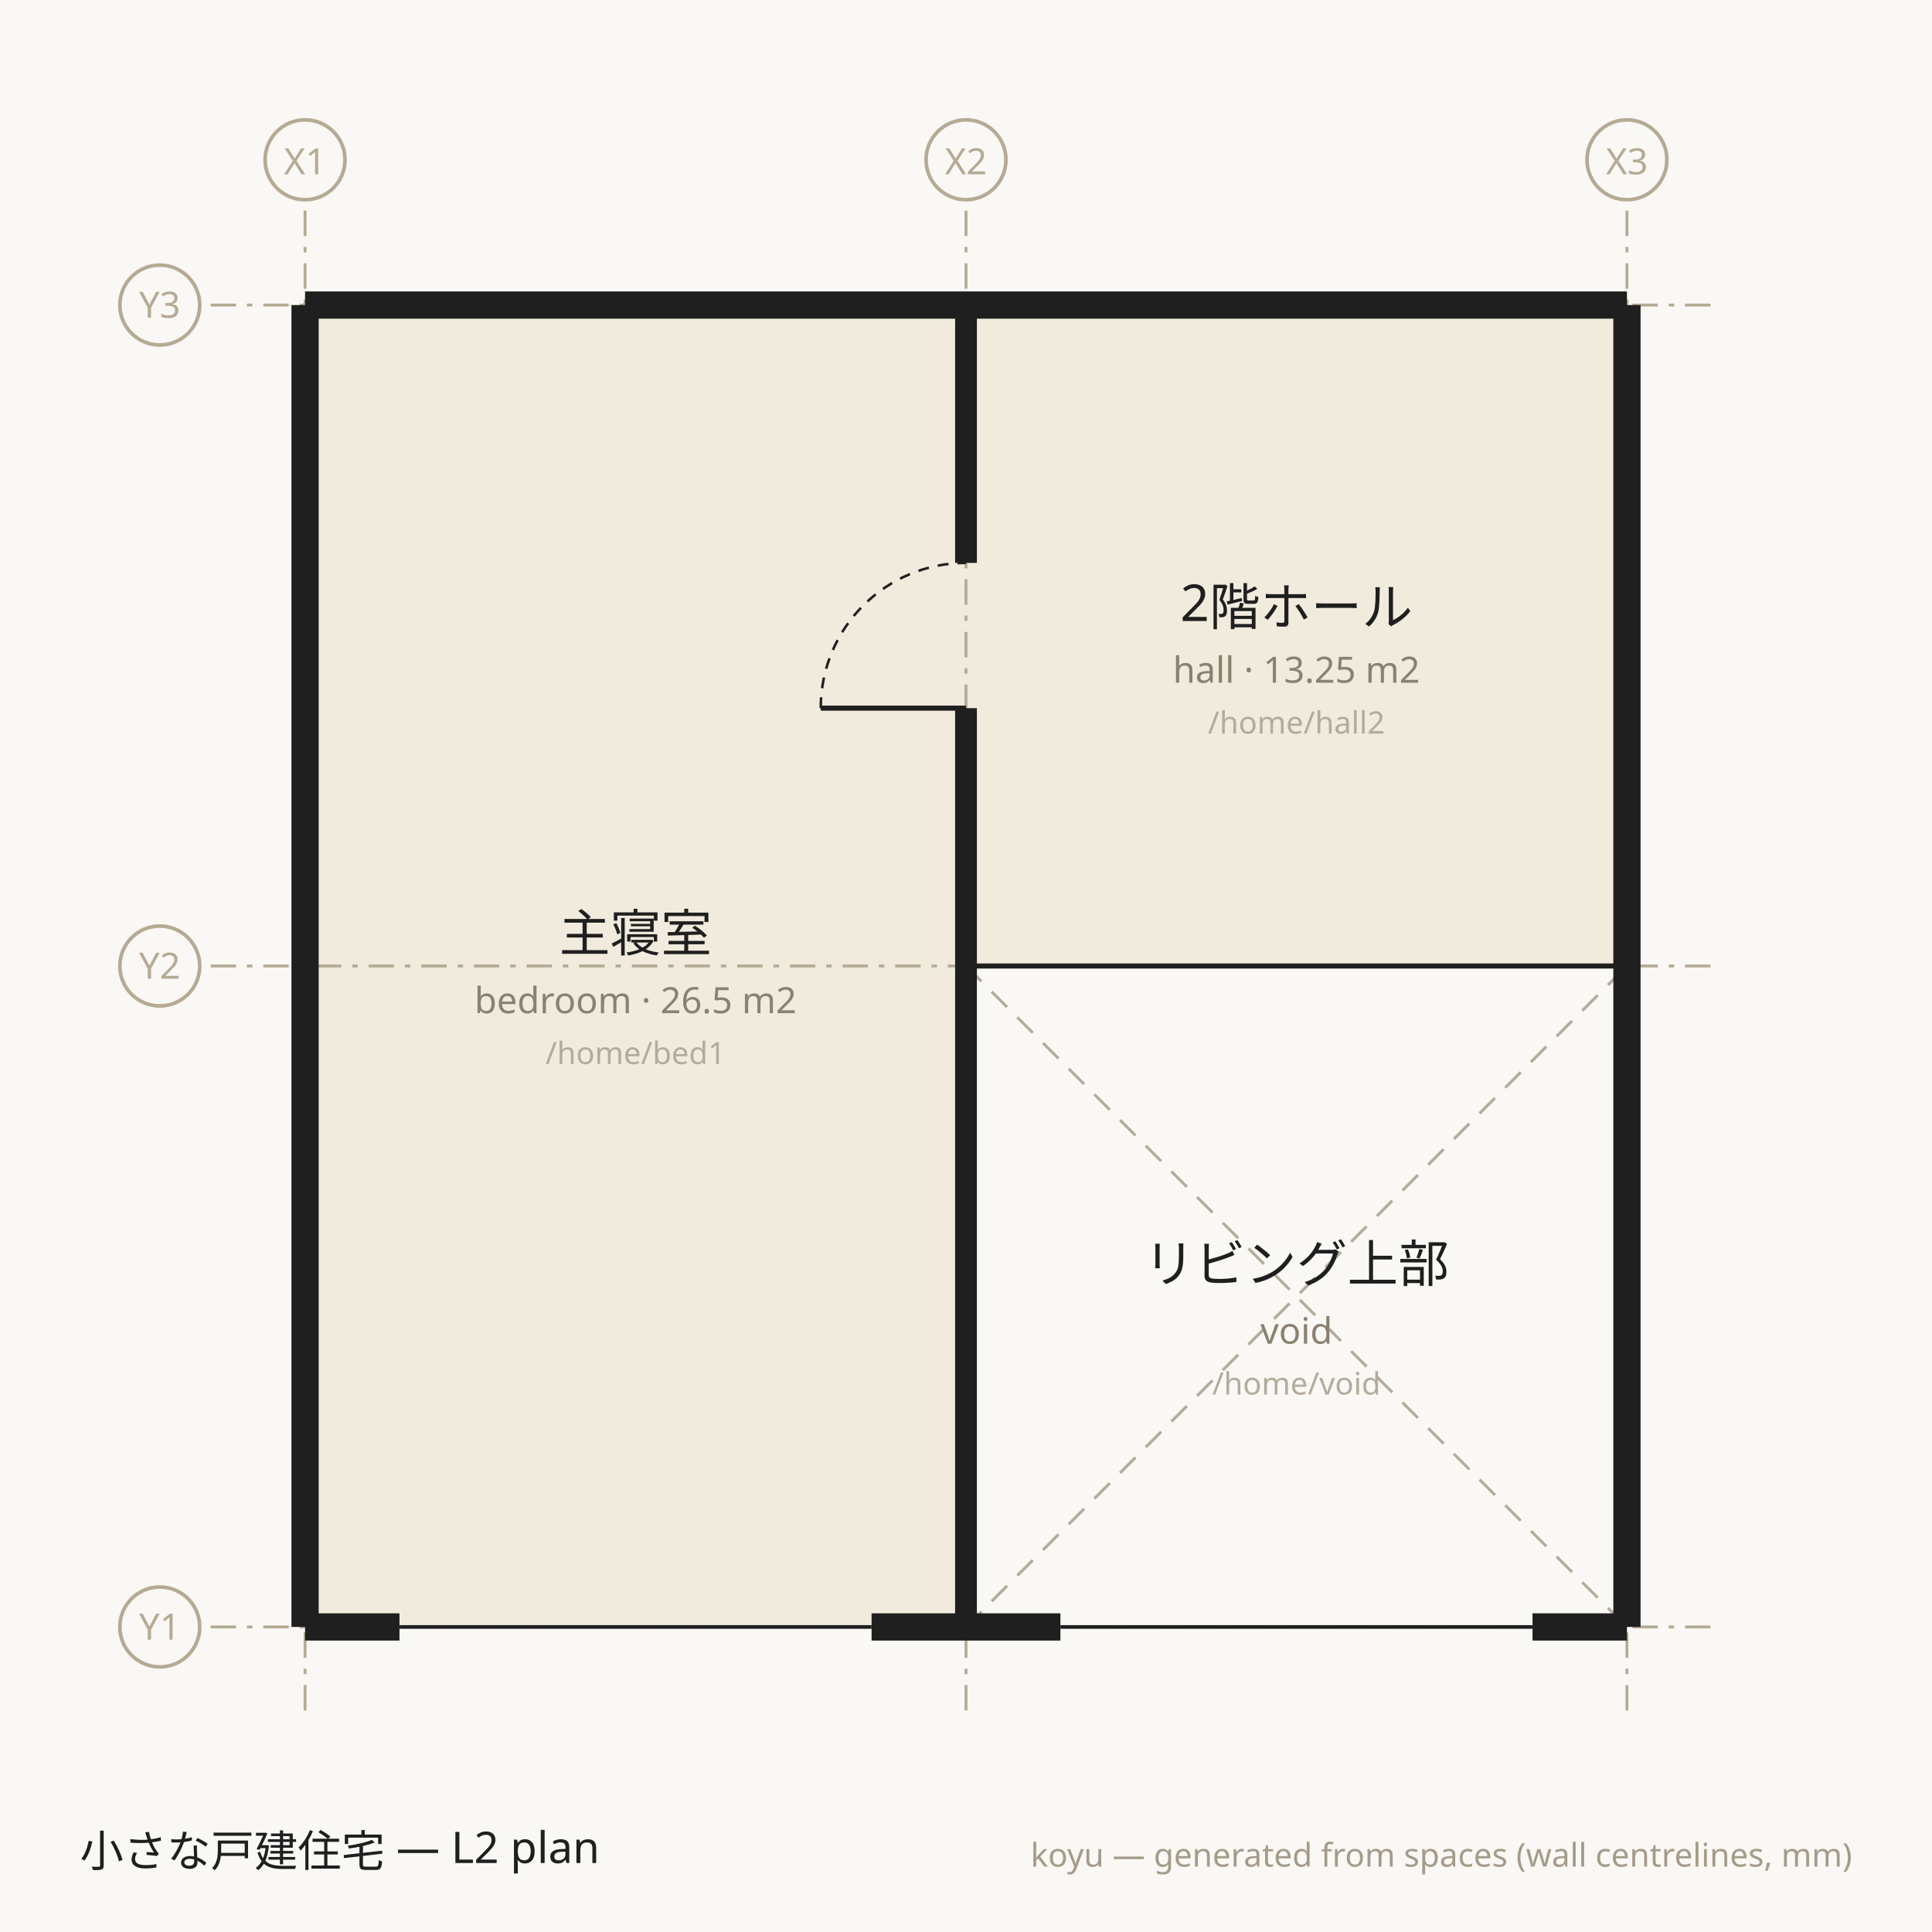
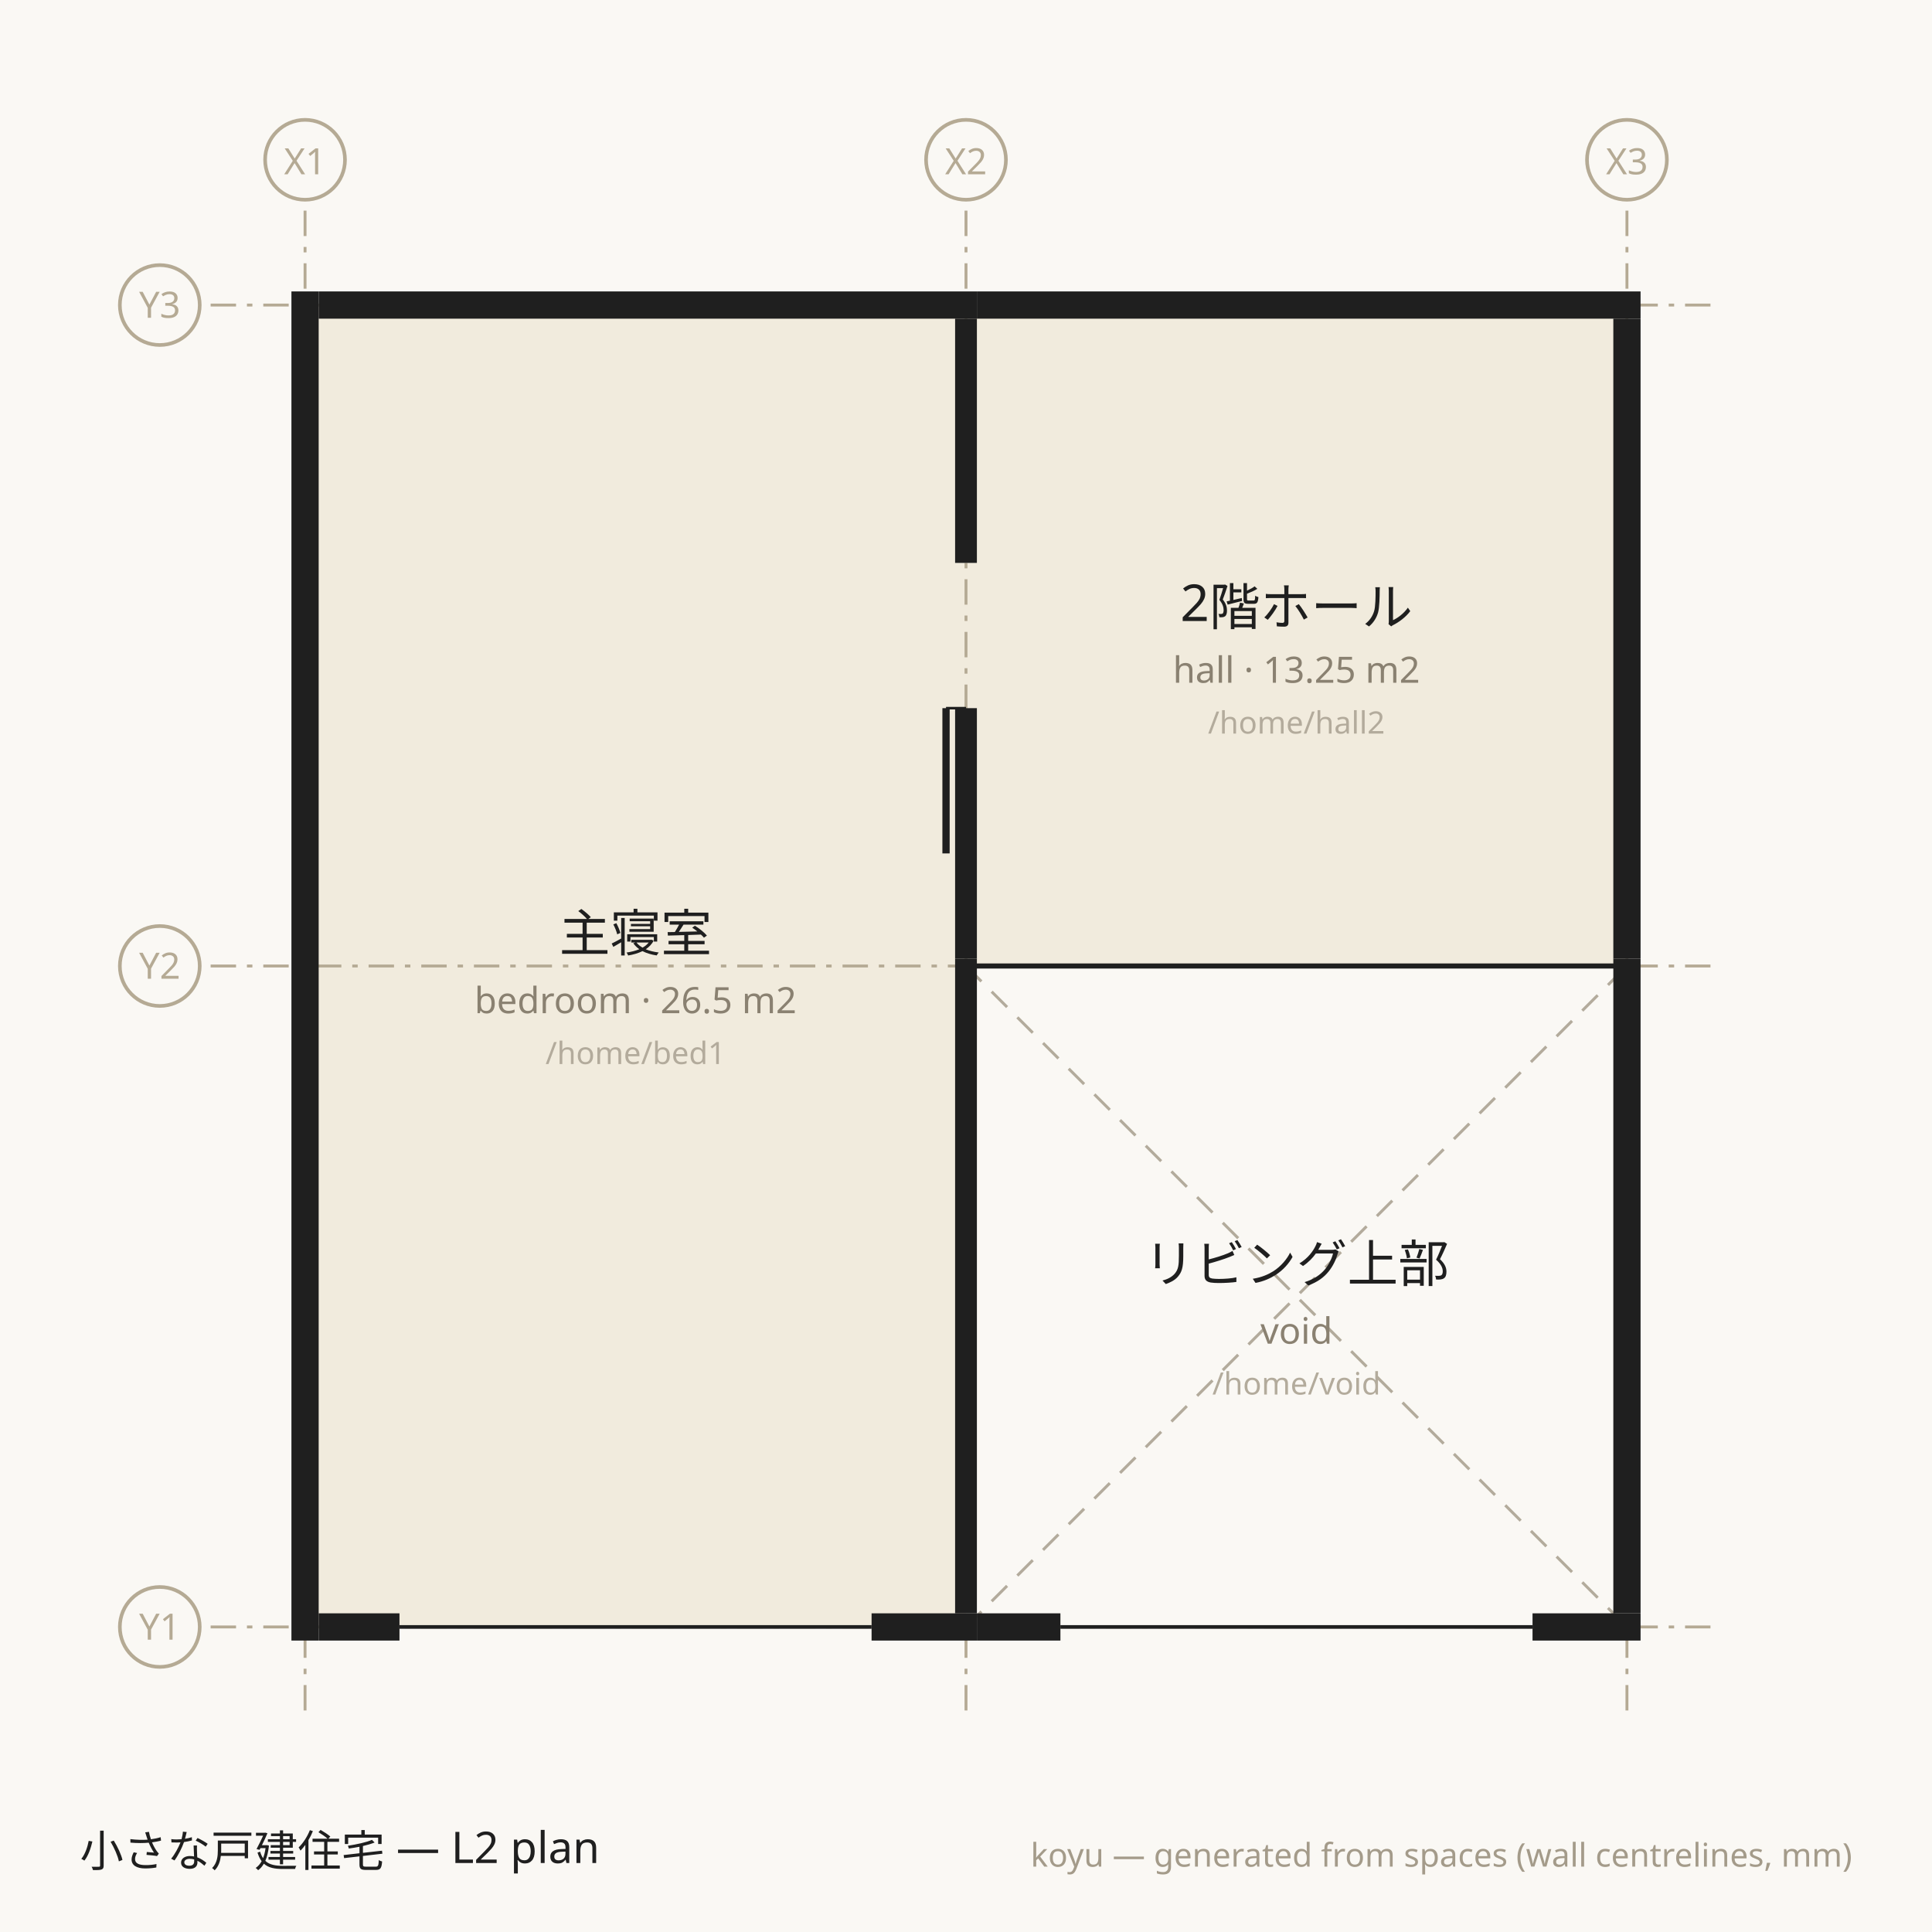
<svg xmlns="http://www.w3.org/2000/svg" width="532" height="532" viewBox="0 0 532 532" font-family="'Hiragino Sans','Noto Sans JP',sans-serif">
  <rect width="532" height="532" fill="#faf8f4" />
  <path d="M 84 448 L 266 448 L 266 84 L 84 84 Z" fill="#f1ebdd" />
+   <path d="M 266 266 L 448 266 L 448 84 L 266 84 Z" fill="#f1ebdd" />
  <path d="M 266 448 L 448 448 L 448 266 L 266 266 Z" fill="#faf8f4" />
  <line x1="266" y1="448" x2="448" y2="266" stroke="#b3ab9c" stroke-width="0.8" stroke-dasharray="6 4" />
  <line x1="266" y1="266" x2="448" y2="448" stroke="#b3ab9c" stroke-width="0.8" stroke-dasharray="6 4" />
-   <path d="M 266 266 L 448 266 L 448 84 L 266 84 Z" fill="#f1ebdd" />
  <line x1="84" y1="58" x2="84" y2="474" stroke="#b5aa94" stroke-width="0.8" stroke-dasharray="7 3 1.5 3" />
  <circle cx="84" cy="44" r="11" fill="none" stroke="#b5aa94" stroke-width="1" />
  <text x="84" y="48" text-anchor="middle" font-size="10" fill="#b5aa94">X1</text>
  <line x1="266" y1="58" x2="266" y2="474" stroke="#b5aa94" stroke-width="0.8" stroke-dasharray="7 3 1.5 3" />
  <circle cx="266" cy="44" r="11" fill="none" stroke="#b5aa94" stroke-width="1" />
  <text x="266" y="48" text-anchor="middle" font-size="10" fill="#b5aa94">X2</text>
  <line x1="448" y1="58" x2="448" y2="474" stroke="#b5aa94" stroke-width="0.8" stroke-dasharray="7 3 1.5 3" />
  <circle cx="448" cy="44" r="11" fill="none" stroke="#b5aa94" stroke-width="1" />
  <text x="448" y="48" text-anchor="middle" font-size="10" fill="#b5aa94">X3</text>
  <line x1="58" y1="448" x2="474" y2="448" stroke="#b5aa94" stroke-width="0.8" stroke-dasharray="7 3 1.5 3" />
  <circle cx="44" cy="448" r="11" fill="none" stroke="#b5aa94" stroke-width="1" />
  <text x="44" y="451.5" text-anchor="middle" font-size="10" fill="#b5aa94">Y1</text>
  <line x1="58" y1="266" x2="474" y2="266" stroke="#b5aa94" stroke-width="0.8" stroke-dasharray="7 3 1.5 3" />
  <circle cx="44" cy="266" r="11" fill="none" stroke="#b5aa94" stroke-width="1" />
  <text x="44" y="269.5" text-anchor="middle" font-size="10" fill="#b5aa94">Y2</text>
  <line x1="58" y1="84" x2="474" y2="84" stroke="#b5aa94" stroke-width="0.8" stroke-dasharray="7 3 1.5 3" />
  <circle cx="44" cy="84" r="11" fill="none" stroke="#b5aa94" stroke-width="1" />
  <text x="44" y="87.5" text-anchor="middle" font-size="10" fill="#b5aa94">Y3</text>
-   <path d="M 263 266 L 263 195 L 269 195 L 269 266 Z" fill="#1f1f1f" />
-   <path d="M 263 155 L 263 84 L 269 84 L 269 155 Z" fill="#1f1f1f" />
-   <path d="M 263 448 L 263 266 L 269 266 L 269 448 Z" fill="#1f1f1f" />
-   <path d="M 84 80.25 L 266 80.25 L 266 87.75 L 84 87.75 Z" fill="#1f1f1f" />
-   <path d="M 84 444.25 L 110 444.25 L 110 451.75 L 84 451.75 Z" fill="#1f1f1f" />
-   <path d="M 240 444.25 L 266 444.25 L 266 451.75 L 240 451.75 Z" fill="#1f1f1f" />
-   <path d="M 80.25 448 L 80.25 84 L 87.75 84 L 87.75 448 Z" fill="#1f1f1f" />
+   <path d="M 263 264 L 263 195 L 269 195 L 269 264 Z" fill="#1f1f1f" />
+   <path d="M 263 155 L 263 87.75 L 269 87.75 L 269 155 Z" fill="#1f1f1f" />
+   <path d="M 263 444.25 L 263 264 L 269 264 L 269 444.25 Z" fill="#1f1f1f" />
+   <path d="M 87.75 80.25 L 269 80.25 L 269 87.75 L 87.75 87.75 Z" fill="#1f1f1f" />
+   <path d="M 87.75 444.25 L 110 444.25 L 110 451.75 L 87.75 451.75 Z" fill="#1f1f1f" />
+   <path d="M 240 444.25 L 269 444.25 L 269 451.75 L 240 451.75 Z" fill="#1f1f1f" />
+   <path d="M 80.25 451.75 L 80.25 80.25 L 87.75 80.25 L 87.75 451.75 Z" fill="#1f1f1f" />
  <line x1="266" y1="266" x2="448" y2="266" stroke="#1f1f1f" stroke-width="1.4" />
-   <path d="M 444.25 266 L 444.25 84 L 451.75 84 L 451.75 266 Z" fill="#1f1f1f" />
-   <path d="M 266 80.25 L 448 80.25 L 448 87.75 L 266 87.75 Z" fill="#1f1f1f" />
-   <path d="M 444.25 448 L 444.25 266 L 451.75 266 L 451.75 448 Z" fill="#1f1f1f" />
-   <path d="M 266 444.25 L 292 444.25 L 292 451.75 L 266 451.75 Z" fill="#1f1f1f" />
-   <path d="M 422 444.25 L 448 444.25 L 448 451.75 L 422 451.75 Z" fill="#1f1f1f" />
-   <line x1="266" y1="195" x2="226" y2="195" stroke="#1f1f1f" stroke-width="1.4" />
-   <path d="M 226 195 A 40 40 0 0 1 266 155" fill="none" stroke="#1f1f1f" stroke-width="0.7" stroke-dasharray="3 2.5" />
+   <path d="M 444.25 264 L 444.25 87.75 L 451.75 87.75 L 451.75 264 Z" fill="#1f1f1f" />
+   <path d="M 269 80.25 L 451.75 80.25 L 451.75 87.75 L 269 87.75 Z" fill="#1f1f1f" />
+   <path d="M 444.25 444.25 L 444.25 264 L 451.75 264 L 451.75 444.25 Z" fill="#1f1f1f" />
+   <path d="M 269 444.25 L 292 444.25 L 292 451.75 L 269 451.75 Z" fill="#1f1f1f" />
+   <path d="M 422 444.25 L 451.75 444.25 L 451.75 451.75 L 422 451.75 Z" fill="#1f1f1f" />
+   <line x1="260.5" y1="235" x2="260.5" y2="195" stroke="#1f1f1f" stroke-width="2" />
+   <line x1="260.5" y1="195" x2="266" y2="195" stroke="#1f1f1f" stroke-width="0.7" />
  <line x1="110" y1="448" x2="240" y2="448" stroke="#1f1f1f" stroke-width="1" />
  <line x1="292" y1="448" x2="422" y2="448" stroke="#1f1f1f" stroke-width="1" />
  <text x="175" y="262" text-anchor="middle" font-size="14" fill="#1f1f1f">主寝室</text>
  <text x="175" y="279" text-anchor="middle" font-size="10" fill="#8a8171">bedroom · 26.5 m2</text>
  <text x="175" y="293" text-anchor="middle" font-size="8.5" fill="#b3ab9c">/home/bed1</text>
+   <text x="357" y="171" text-anchor="middle" font-size="14" fill="#1f1f1f">2階ホール</text>
+   <text x="357" y="188" text-anchor="middle" font-size="10" fill="#8a8171">hall · 13.25 m2</text>
+   <text x="357" y="202" text-anchor="middle" font-size="8.5" fill="#b3ab9c">/home/hall2</text>
  <text x="357" y="353" text-anchor="middle" font-size="14" fill="#1f1f1f">リビング上部</text>
  <text x="357" y="370" text-anchor="middle" font-size="10" fill="#8a8171">void</text>
  <text x="357" y="384" text-anchor="middle" font-size="8.5" fill="#b3ab9c">/home/void</text>
-   <text x="357" y="171" text-anchor="middle" font-size="14" fill="#1f1f1f">2階ホール</text>
-   <text x="357" y="188" text-anchor="middle" font-size="10" fill="#8a8171">hall · 13.25 m2</text>
-   <text x="357" y="202" text-anchor="middle" font-size="8.5" fill="#b3ab9c">/home/hall2</text>
  <text x="22" y="514" font-size="12" fill="#1f1f1f">小さな戸建住宅 — L2 plan</text>
  <text x="510" y="514" text-anchor="end" font-size="9" fill="#a49b8a">koyu — generated from spaces (wall centrelines, mm)</text>
</svg>
